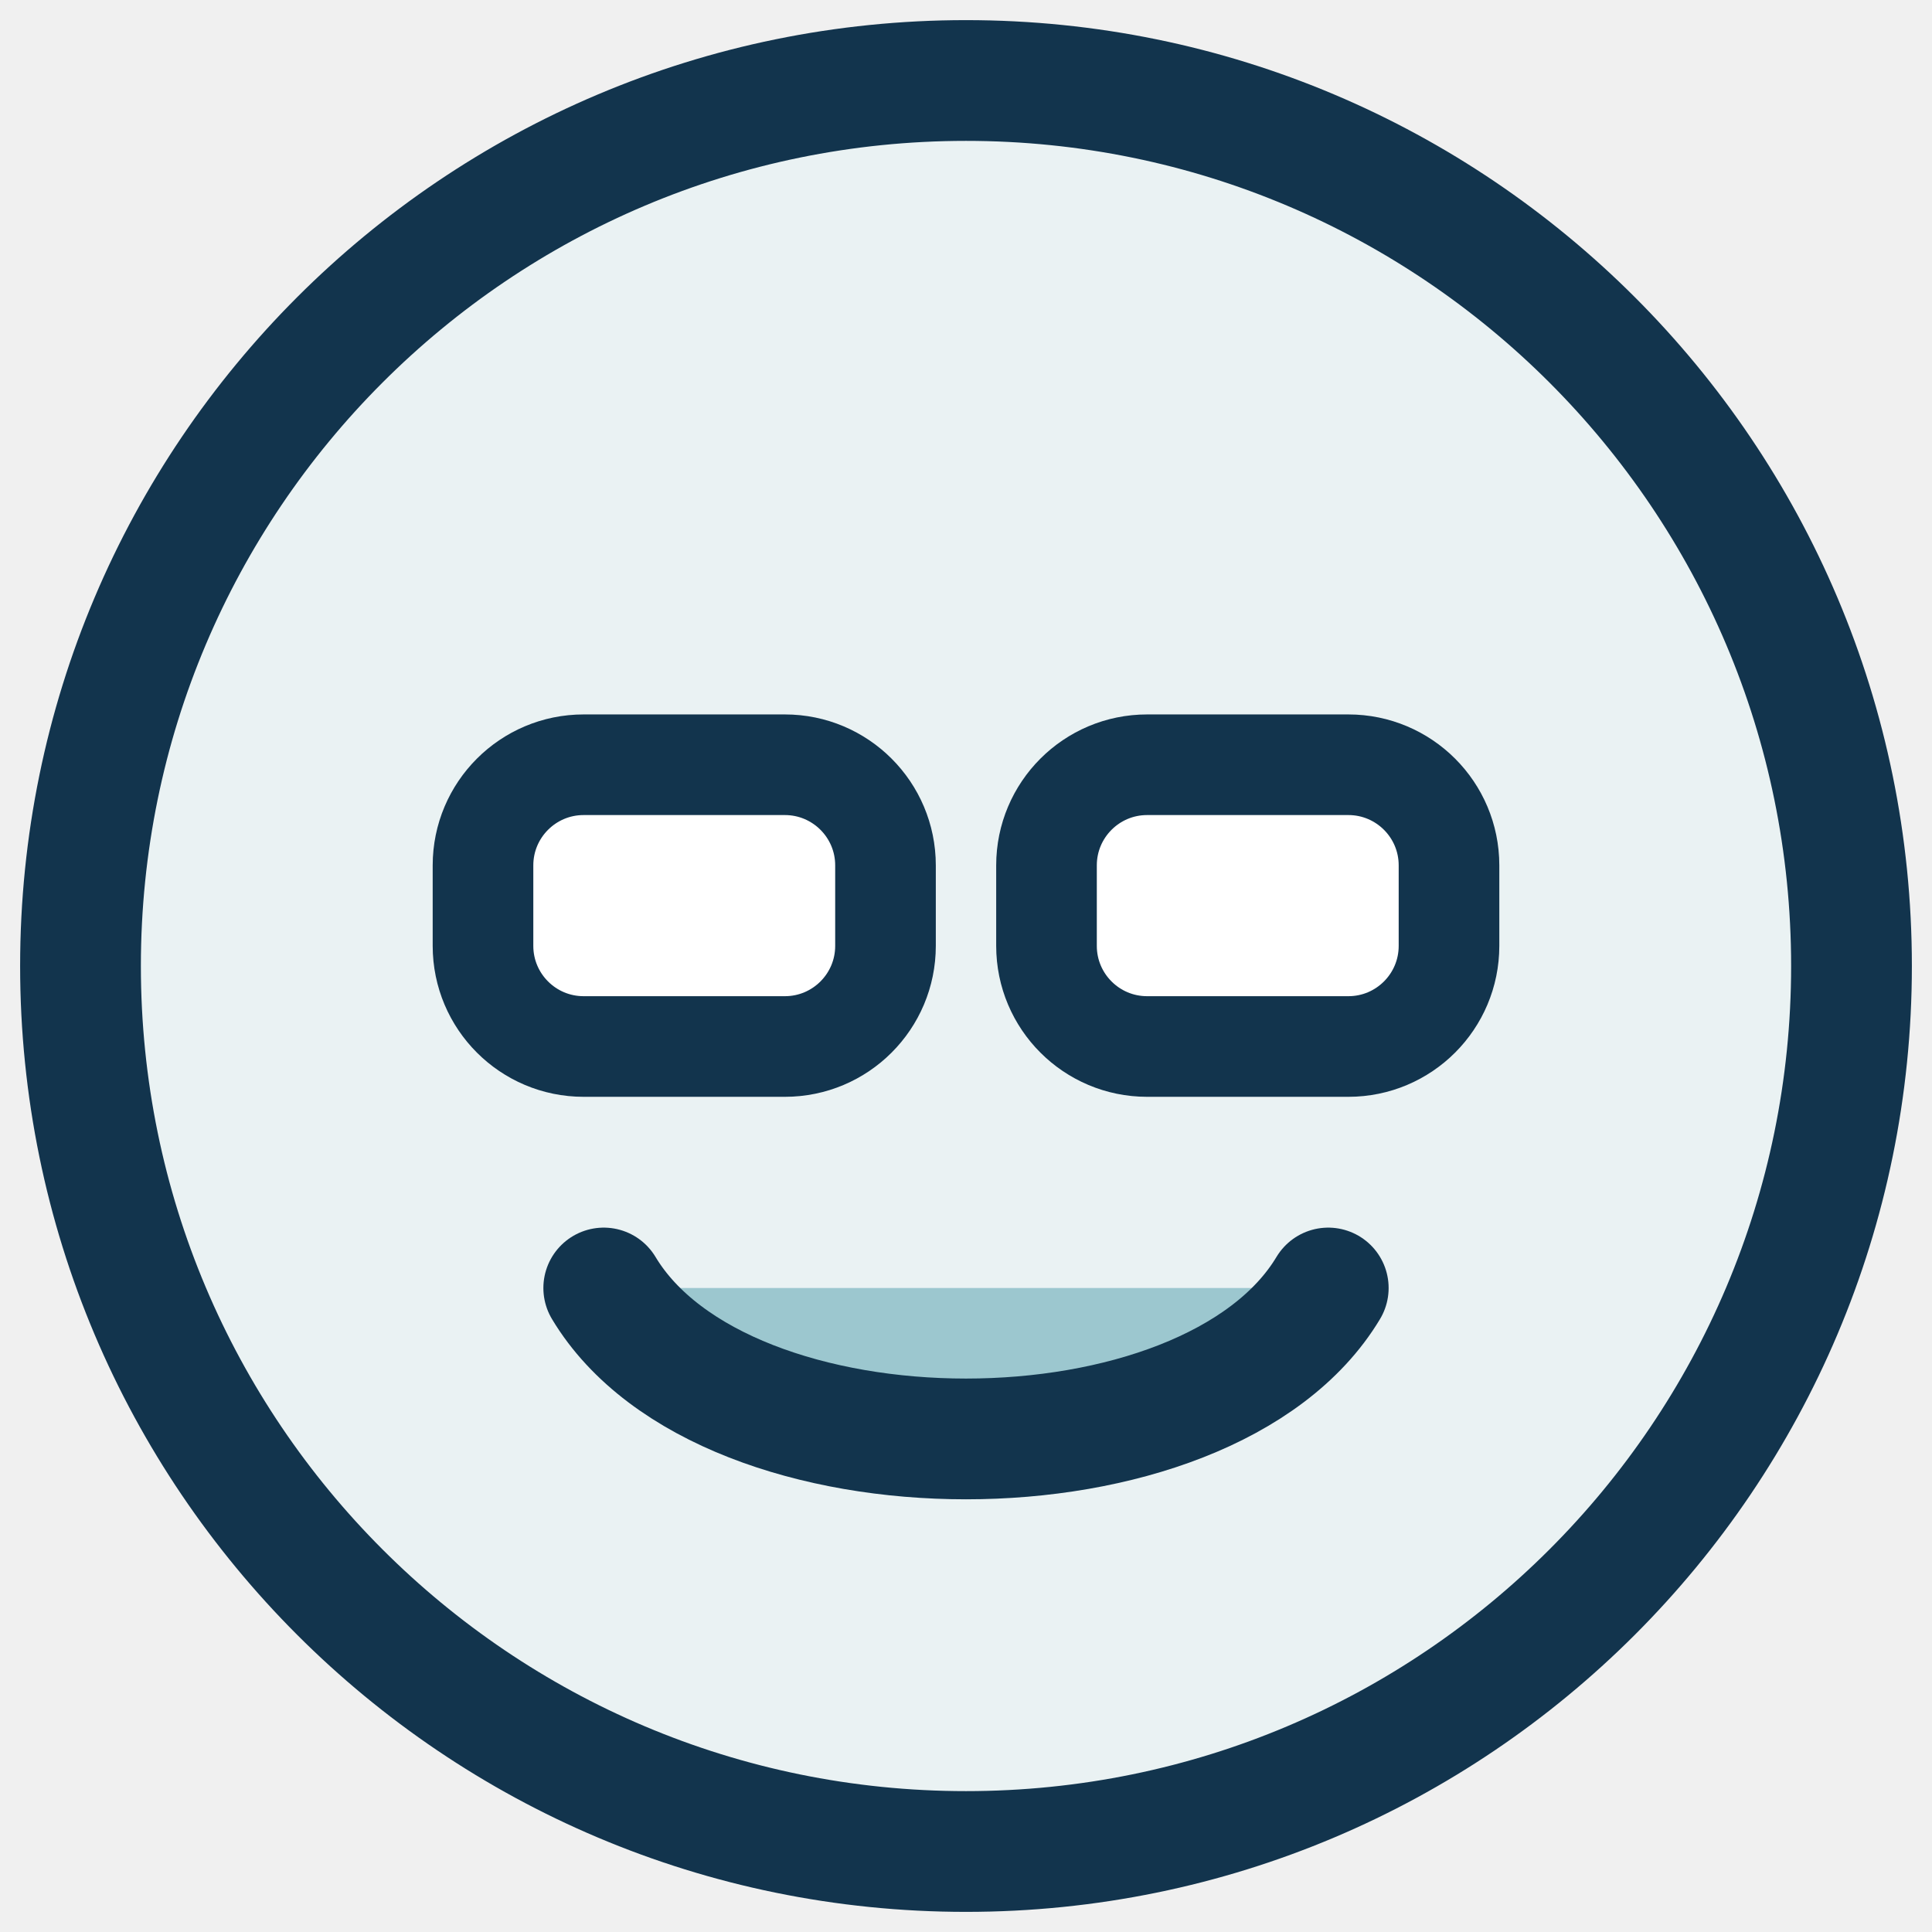
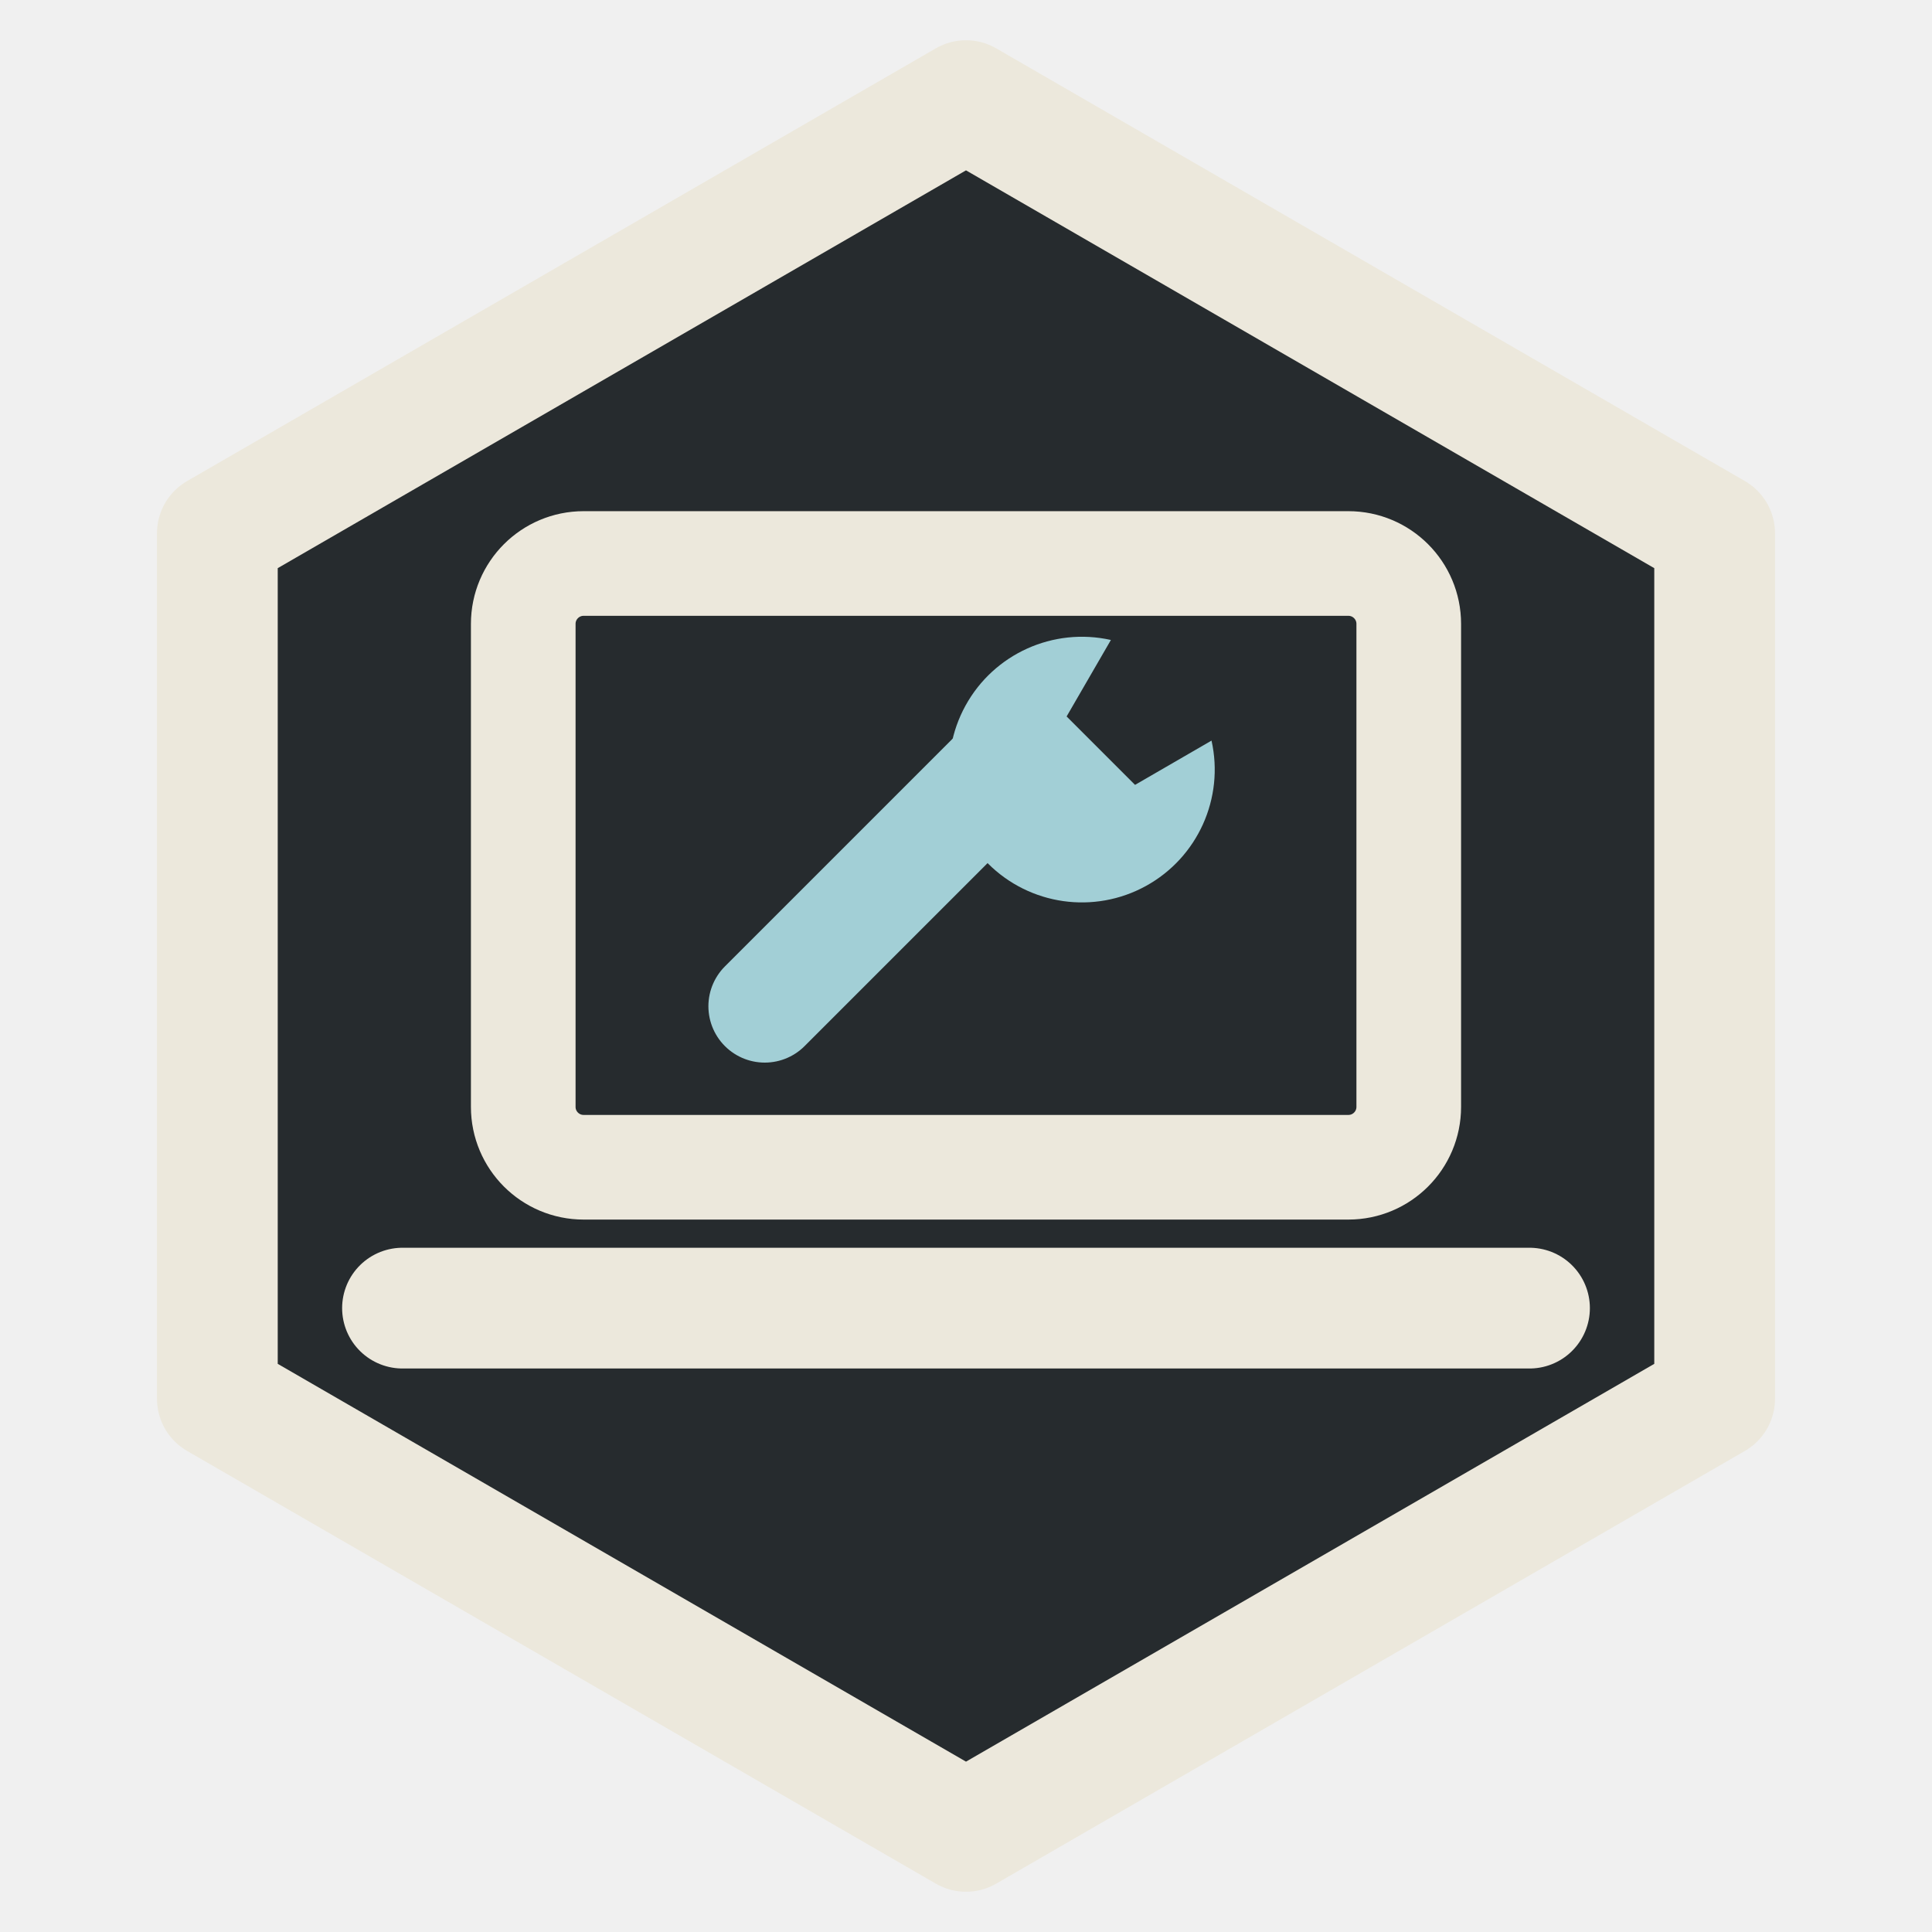
<svg xmlns="http://www.w3.org/2000/svg" viewBox="0 0 48 48">
-   <circle cx="24" cy="24" r="22" fill="#eaf2f3" stroke="#12344d" stroke-width="3" />
-   <rect x="12" y="19" width="10" height="7" rx="2.5" fill="#fff" stroke="#12344d" stroke-width="2.5" />
-   <rect x="26" y="19" width="10" height="7" rx="2.5" fill="#fff" stroke="#12344d" stroke-width="2.5" />
-   <path d="M15 32c3 5 15 5 18 0" fill="#9cc7cf" stroke="#12344d" stroke-width="3" stroke-linecap="round" />
+   <path d="M24 2.5 42.6 13.25v21.5L24 45.5 5.4 34.75v-21.5z" fill="#262b2e" stroke="#ece8dc" stroke-width="3" stroke-linejoin="round" />
+   <rect x="13" y="14" width="22" height="15" rx="1.5" fill="none" stroke="#ece8dc" stroke-width="2.6" />
+   <path d="M10 32.5h28" stroke="#ece8dc" stroke-width="3" stroke-linecap="round" />
+   <path d="M19 25l6.2-6.2" stroke="#a2cfd6" stroke-width="2.8" stroke-linecap="round" />
+   <path d="M27.6 15.9a3.3 3.3 0 1 0 2.5 2.5l-1.9 1.1-1.7-1.7z" fill="#a2cfd6" />
</svg>
